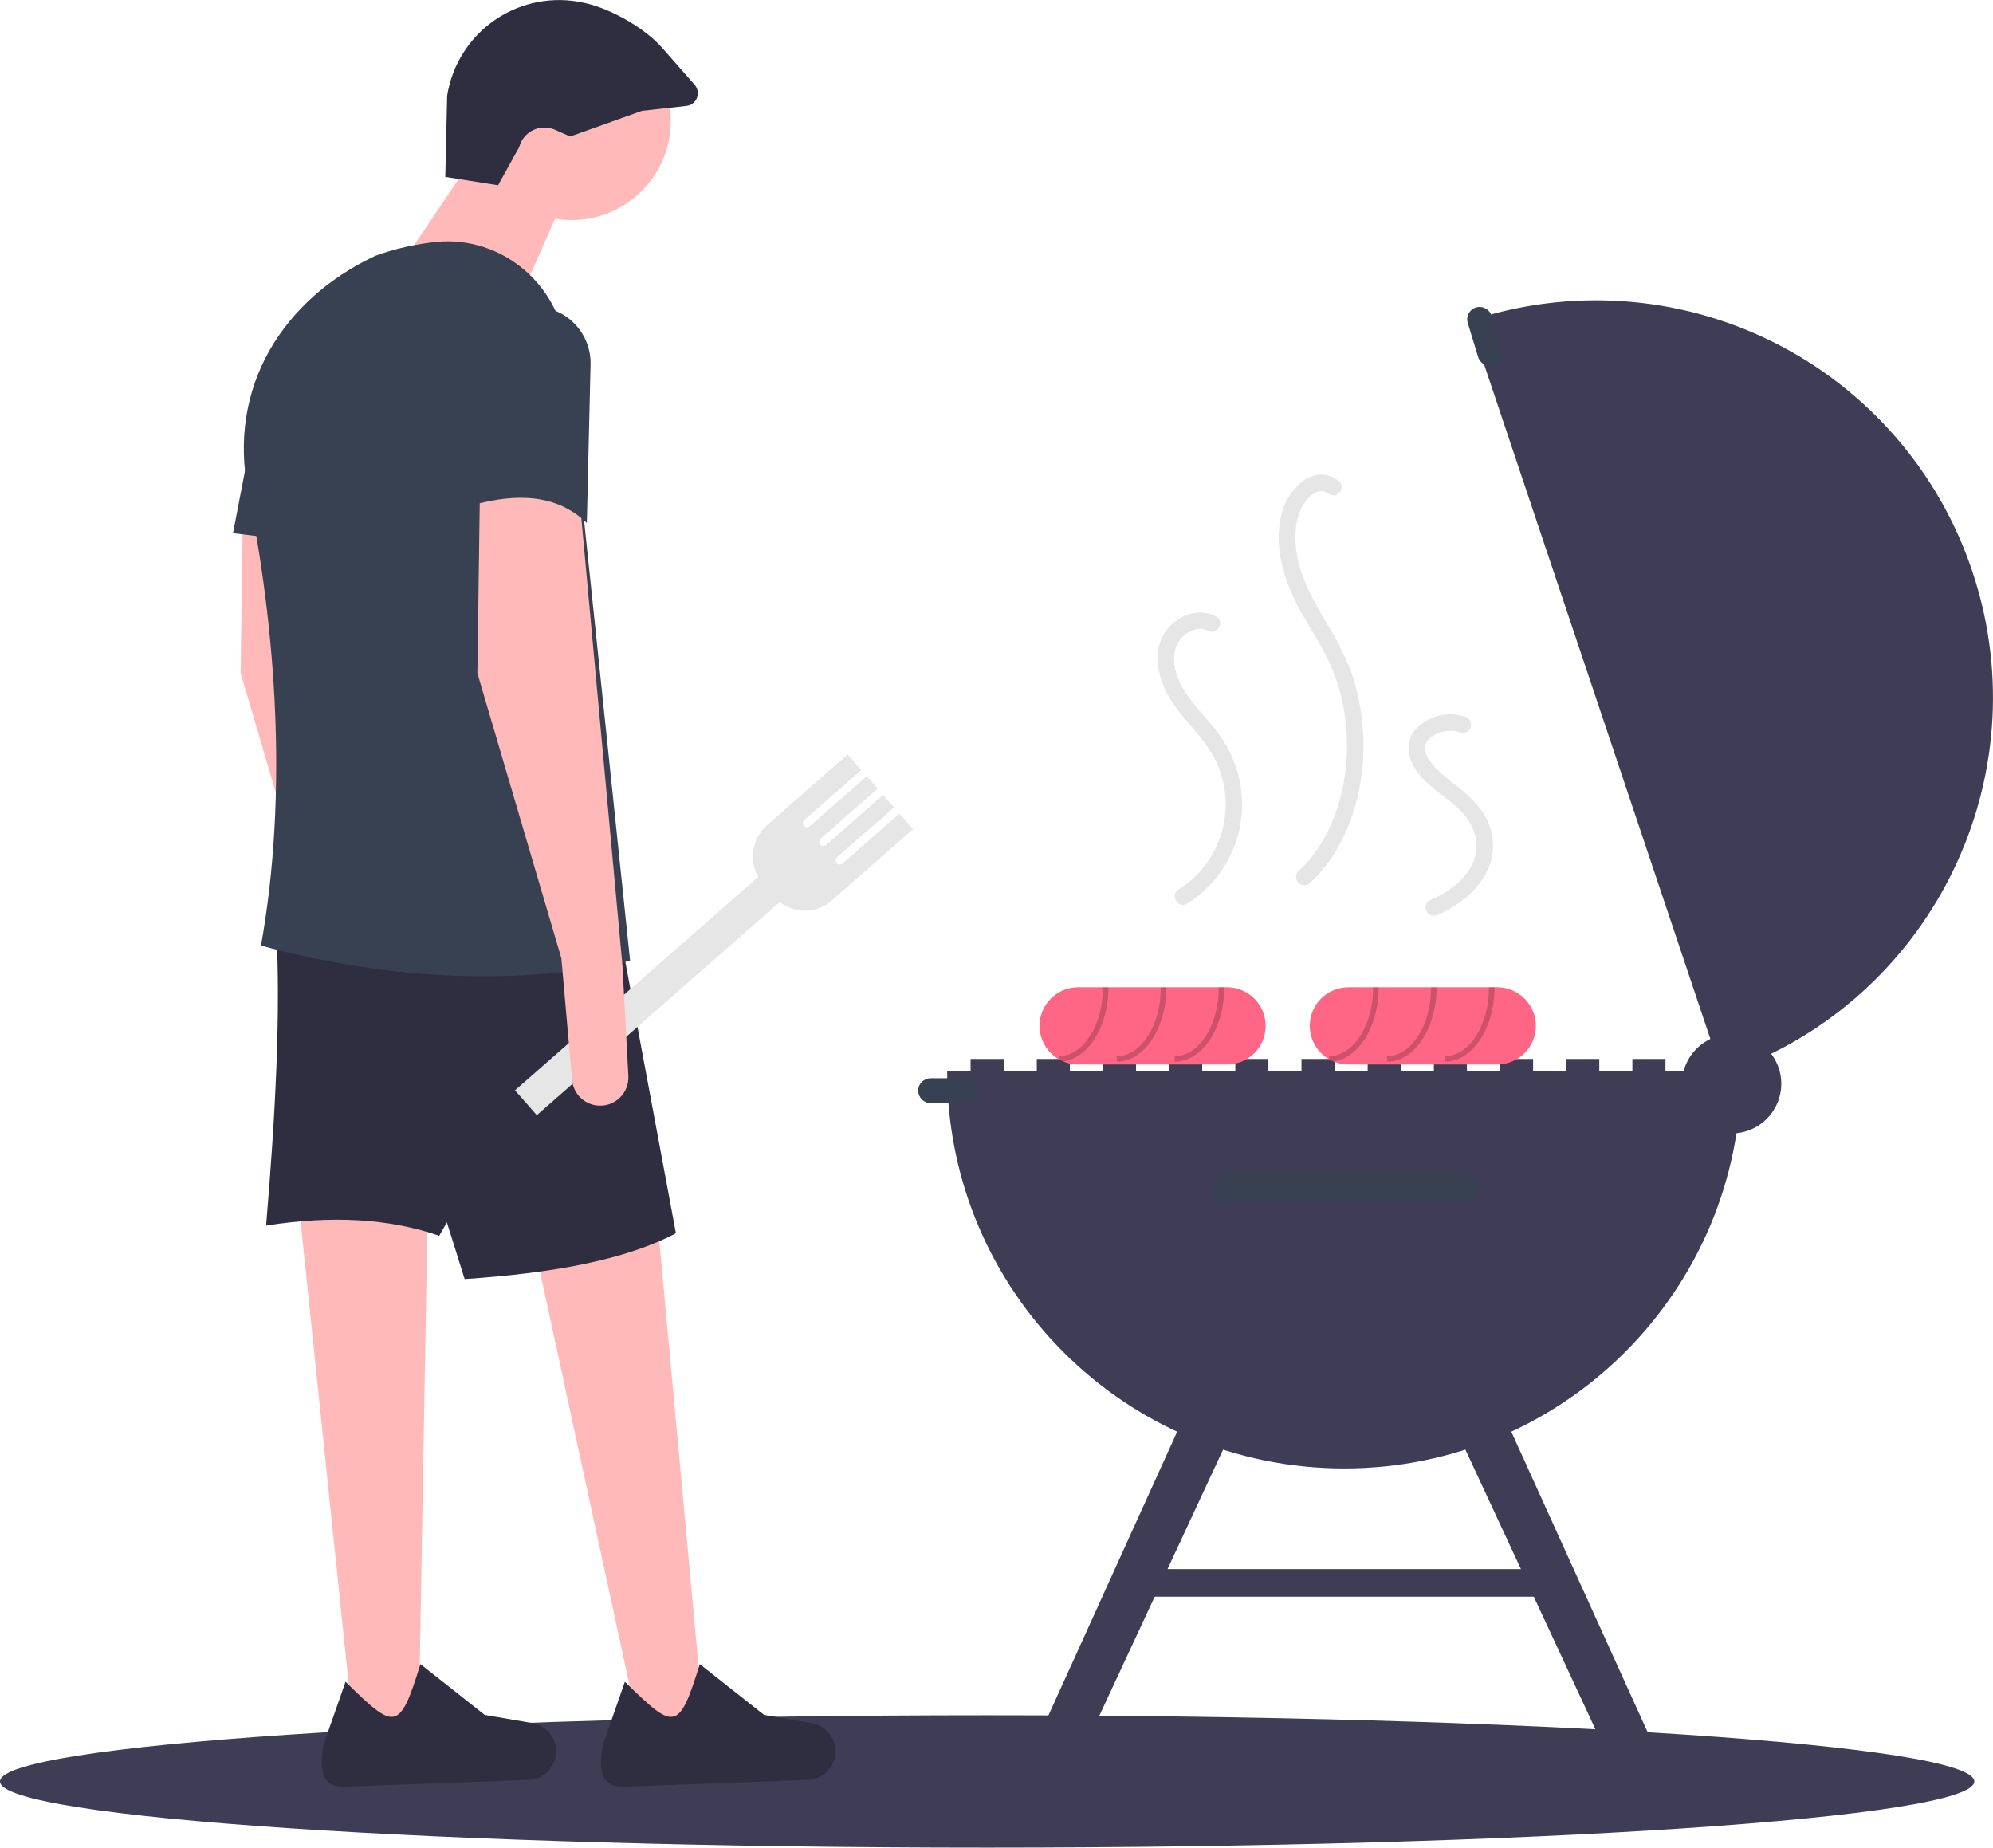
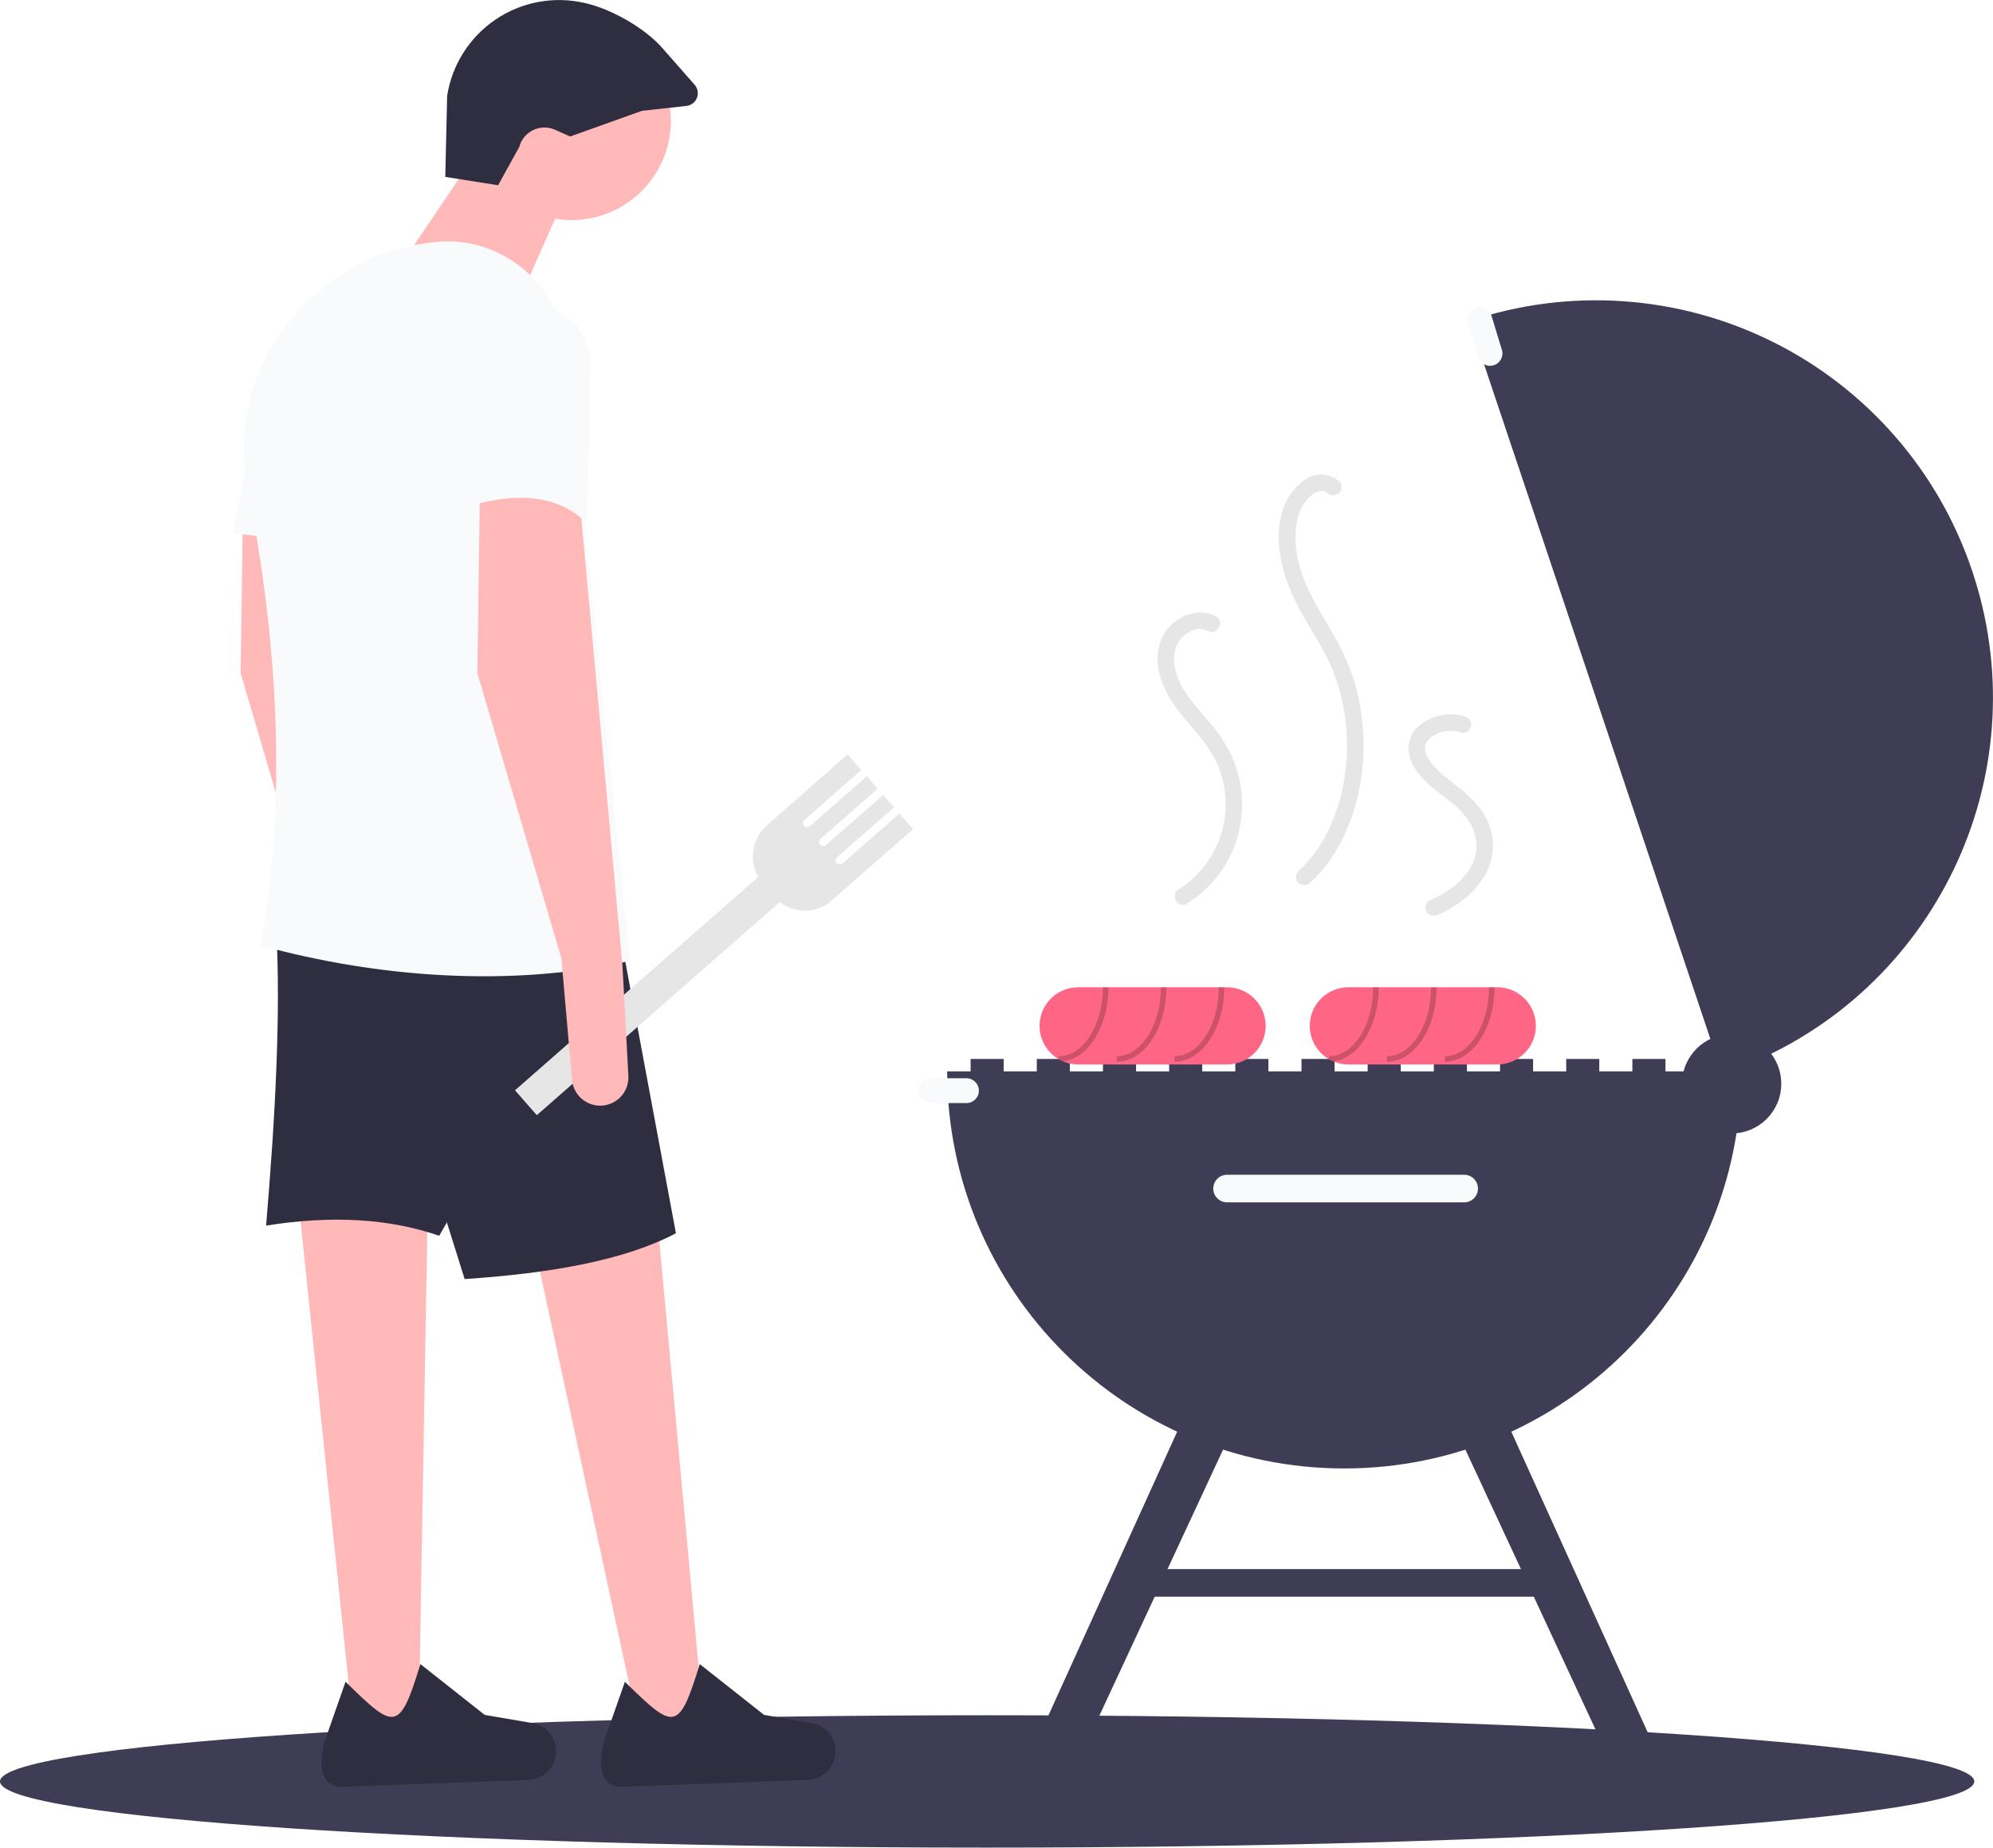
<svg xmlns="http://www.w3.org/2000/svg" data-name="Layer 1" width="722.782" height="670.023" viewBox="0 0 722.782 670.023">
  <ellipse cx="358" cy="646.023" rx="358" ry="24" fill="#3f3d56" />
  <rect x="352" y="384.023" width="12" height="7" fill="#3f3d56" />
  <rect x="376" y="384.023" width="12" height="7" fill="#3f3d56" />
  <rect x="400" y="384.023" width="12" height="7" fill="#3f3d56" />
  <rect x="424" y="384.023" width="12" height="7" fill="#3f3d56" />
  <rect x="448" y="384.023" width="12" height="7" fill="#3f3d56" />
  <rect x="472" y="384.023" width="12" height="7" fill="#3f3d56" />
  <rect x="496" y="384.023" width="12" height="7" fill="#3f3d56" />
  <rect x="520" y="384.023" width="12" height="7" fill="#3f3d56" />
  <rect x="544" y="384.023" width="12" height="7" fill="#3f3d56" />
  <rect x="568" y="384.023" width="12" height="7" fill="#3f3d56" />
  <rect x="592" y="384.023" width="12" height="7" fill="#3f3d56" />
  <path d="M870.109,503.512a144,144,0,1,1-288,0Z" transform="translate(-238.6089 -114.9884)" fill="#3f3d56" />
  <path d="M863.149,504.432l-91.6-273.04a143.901,143.901,0,0,1,182.32,90.72c.97,2.89,1.85,5.8,2.63,8.71A144.007,144.007,0,0,1,863.149,504.432Z" transform="translate(-238.6089 -114.9884)" fill="#3f3d56" />
  <circle cx="628" cy="393.023" r="18" fill="#3f3d56" />
-   <path d="M683.609,541.012a5,5,0,1,0,0,10h86a5,5,0,0,0,0-10Z" transform="translate(-238.6089 -114.9884)" fill="#374151" />
+   <path d="M683.609,541.012a5,5,0,1,0,0,10h86a5,5,0,0,0,0-10Z" transform="translate(-238.6089 -114.9884)" fill="#f9fafb" />
  <polygon points="607 649.023 589.094 649.685 524.584 510.95 540.906 503.361 607 649.023" fill="#3f3d56" />
  <polygon points="368 649.023 385.906 649.685 450.416 510.95 434.094 503.361 368 649.023" fill="#3f3d56" />
  <rect x="414" y="569.023" width="148" height="10" fill="#3f3d56" />
-   <path d="M775.21,226.294a4.501,4.501,0,0,0-4.303,5.814l3.794,12.434a4.501,4.501,0,0,0,8.609-2.626l-3.794-12.434A4.51,4.51,0,0,0,775.21,226.294Z" transform="translate(-238.6089 -114.9884)" fill="#374151" />
-   <path d="M576.109,506.012a4.5,4.5,0,0,0,0,9h13a4.5,4.5,0,0,0,0-9Z" transform="translate(-238.6089 -114.9884)" fill="#374151" />
+   <path d="M775.21,226.294a4.501,4.501,0,0,0-4.303,5.814l3.794,12.434a4.501,4.501,0,0,0,8.609-2.626l-3.794-12.434A4.51,4.51,0,0,0,775.21,226.294Z" transform="translate(-238.6089 -114.9884)" fill="#f9fafb" />
+   <path d="M576.109,506.012a4.5,4.5,0,0,0,0,9h13a4.5,4.5,0,0,0,0-9Z" transform="translate(-238.6089 -114.9884)" fill="#f9fafb" />
  <path d="M683.609,473.012h-54c-.34,0-.67.01-1,.04a13.997,13.997,0,0,0-.03,27.92c.34.03.68.04,1.03.04h54a14,14,0,0,0,0-28Z" transform="translate(-238.6089 -114.9884)" fill="#ff6584" />
  <path d="M624.169,499.902c9.2-1.18,16.44-12.79,16.44-26.89h-2c0,13.79-7.18,25-16,25v1.12Z" transform="translate(-238.6089 -114.9884)" opacity="0.2" />
  <path d="M643.609,500.012v-2c8.822,0,16-11.215,16-25h2C661.609,487.899,653.534,500.012,643.609,500.012Z" transform="translate(-238.6089 -114.9884)" opacity="0.2" />
  <path d="M664.609,500.012v-2c8.822,0,16-11.215,16-25h2C682.609,487.899,674.534,500.012,664.609,500.012Z" transform="translate(-238.6089 -114.9884)" opacity="0.2" />
  <path d="M781.609,473.012h-54c-.34,0-.67.01-1,.04a13.997,13.997,0,0,0-.03,27.92c.34.03.68.04,1.03.04h54a14,14,0,0,0,0-28Z" transform="translate(-238.6089 -114.9884)" fill="#ff6584" />
  <path d="M722.169,499.902c9.2-1.18,16.44-12.79,16.44-26.89h-2c0,13.79-7.18,25-16,25v1.12Z" transform="translate(-238.6089 -114.9884)" opacity="0.2" />
  <path d="M741.609,500.012v-2c8.822,0,16-11.215,16-25h2C759.609,487.899,751.534,500.012,741.609,500.012Z" transform="translate(-238.6089 -114.9884)" opacity="0.2" />
  <path d="M762.609,500.012v-2c8.822,0,16-11.215,16-25h2C780.609,487.899,772.534,500.012,762.609,500.012Z" transform="translate(-238.6089 -114.9884)" opacity="0.2" />
  <path d="M679.657,338.568c-7.077-3.823-15.826.346-19.353,7.114-4.29,8.232-.734,18.128,4.268,25.164,5.198,7.311,12.253,13.346,15.722,21.796a36.432,36.432,0,0,1-14.213,44.867c-3.255,2.059-.248,7.253,3.028,5.181a42.425,42.425,0,0,0,19.325-43.221,42.365,42.365,0,0,0-4.128-12.363,59.443,59.443,0,0,0-7.808-11.035c-5.205-6.161-11.758-12.952-12.085-21.523a13.549,13.549,0,0,1,.231-3.32,11.675,11.675,0,0,1,.693-2.227,10.857,10.857,0,0,1,3.152-3.933,9.591,9.591,0,0,1,4.291-1.943,6.435,6.435,0,0,1,3.848.623c3.397,1.835,6.43-3.343,3.028-5.181Z" transform="translate(-238.6089 -114.9884)" fill="#e6e6e6" />
  <path d="M769.94,374.862a17.5,17.5,0,0,0-17.508,4.069,10.633,10.633,0,0,0-2.844,9.284c.572,3.636,2.868,6.865,5.358,9.468,4.873,5.092,11.693,8.385,15.779,14.231a17.86,17.86,0,0,1,3.301,8.468,15.997,15.997,0,0,1-1.464,8.004c-3.048,6.196-9.099,10.41-15.481,13.123-1.491.634-1.82,2.833-1.076,4.105A3.08,3.08,0,0,0,760.11,446.69c11.744-4.992,22.609-16.174,19.37-29.912-1.704-7.227-6.926-12.327-12.55-16.761a70.329,70.329,0,0,1-7.892-6.735c-1.945-2.066-3.965-4.886-3.608-7.685a4.251,4.251,0,0,1,1.348-2.528,11.63,11.63,0,0,1,2.972-1.975,11.18,11.18,0,0,1,8.595-.446,3.028,3.028,0,0,0,3.69-2.095,3.062,3.062,0,0,0-2.095-3.69Z" transform="translate(-238.6089 -114.9884)" fill="#e6e6e6" />
  <path d="M724.264,289.513a10.293,10.293,0,0,0-6.395-2.463,11.295,11.295,0,0,0-6.228,2.014,21.441,21.441,0,0,0-8.252,12.364c-3.032,11.613.923,24.131,6.418,34.359,2.778,5.171,6.013,10.078,8.81,15.239a67.632,67.632,0,0,1,6.162,15.636,75.589,75.589,0,0,1,.743,34.128c-2.401,11.231-7.452,22.352-16.046,30.101a3,3,0,0,0,4.243,4.243c7.627-6.878,12.728-16.313,15.807-26.014a79.763,79.763,0,0,0,2.913-33.895,77.697,77.697,0,0,0-3.846-16.622,91.763,91.763,0,0,0-7.632-15.579c-5.639-9.535-11.643-19.179-12.459-30.532-.401-5.583.297-11.402,3.751-15.892-.189.246.152-.179.153-.18q.314-.376.651-.732a13.266,13.266,0,0,1,1.378-1.283c-.104.083-.37.26.114-.075.24-.167.486-.327.738-.475.205-.121.416-.228.626-.339q.187-.095.379-.18-.438.189.049.004c.235-.074,1.397-.325.752-.243a6.034,6.034,0,0,1,.648-.042c.092-.002.901.04.506-.003-.462-.051.366.082.371.084a5.936,5.936,0,0,1,.762.241c-.624-.249,1.024.677.643.381a3.099,3.099,0,0,0,4.243,0c1.035-1.035,1.287-3.243,0-4.243Z" transform="translate(-238.6089 -114.9884)" fill="#e6e6e6" />
  <polygon points="255.288 625.401 232.67 631.401 191.127 439.38 237.748 435.225 255.288 625.401" fill="#ffb9b9" />
  <polygon points="151.804 628.352 128.666 631.848 108.331 436.439 155.126 437.398 151.804 628.352" fill="#ffb9b9" />
  <path d="M378.5,465.281l2.137,39.882a10.239,10.239,0,0,1-11.152,10.745h0a10.239,10.239,0,0,1-9.273-9.303l-3.868-44.094-30.465-103.396.923-66.469,36.004,1.846Z" transform="translate(-238.6089 -114.9884)" fill="#ffb9b9" />
  <path d="M397.887,563.138q-27.052-9.392-62.776-3.693c3.378-40.01,5.334-77.164,3.693-107.089H461.586Z" transform="translate(-238.6089 -114.9884)" fill="#2f2e41" />
  <path d="M483.742,562.215c-18.588,9.833-45.476,14.54-76.624,16.617l-38.774-123.706,95.088-1.846Z" transform="translate(-238.6089 -114.9884)" fill="#2f2e41" />
  <path d="M531.607,760.463l-66.89,2.477c-8.568.317-9.02-7.041-7.403-15.461l7.919-22.612c17.83,17.467,19.509,18.444,27.152-6.404l23.326,18.424,17.266,2.96a10.387,10.387,0,0,1,8.632,10.254v0A10.387,10.387,0,0,1,531.607,760.463Z" transform="translate(-238.6089 -114.9884)" fill="#2f2e41" />
  <path d="M430.297,760.463l-66.89,2.477c-8.568.317-9.02-7.041-7.403-15.461l7.919-22.612c17.83,17.467,19.509,18.444,27.152-6.404l23.326,18.424,17.266,2.96a10.387,10.387,0,0,1,8.632,10.254v0A10.387,10.387,0,0,1,430.297,760.463Z" transform="translate(-238.6089 -114.9884)" fill="#2f2e41" />
  <circle cx="207.283" cy="43.797" r="36.004" fill="#ffb9b9" />
  <polygon points="188.819 107.496 146.353 94.572 174.972 52.105 207.283 65.953 188.819 107.496" fill="#ffb9b9" />
-   <path d="M467.125,463.435c-43.655,9.815-92.116,5.921-133.861-5.539,9.997-55.745,5.17-115.623-4.616-164.326-7.66-38.121,12.547-70.11,46.159-85.856a93.606,93.606,0,0,1,22.379-5.039c23.578-2.089,44.324,15.59,46.784,39.132Z" transform="translate(-238.6089 -114.9884)" fill="#374151" />
-   <polygon points="114.965 197.045 84.5 193.352 93.732 145.347 114.965 145.347 114.965 197.045" fill="#374151" />
+   <path d="M467.125,463.435c-43.655,9.815-92.116,5.921-133.861-5.539,9.997-55.745,5.17-115.623-4.616-164.326-7.66-38.121,12.547-70.11,46.159-85.856a93.606,93.606,0,0,1,22.379-5.039c23.578-2.089,44.324,15.59,46.784,39.132Z" transform="translate(-238.6089 -114.9884)" fill="#f9fafb" />
+   <polygon points="114.965 197.045 84.5 193.352 93.732 145.347 114.965 145.347 114.965 197.045" fill="#f9fafb" />
  <path d="M445.389,164.486l-5.516-2.451a9.428,9.428,0,0,0-12.943,6.243h0l-7.687,13.889-19.145-3.03.669-29.401A41.098,41.098,0,0,1,450.385,116.009l.523.118c9.347,2.114,21.48,8.977,27.814,16.18l11.802,13.422a4.637,4.637,0,0,1-2.966,7.669l-16.141,1.781Z" transform="translate(-238.6089 -114.9884)" fill="#2f2e41" />
  <path d="M564.81,410.025,544.136,428.159a1.5,1.5,0,0,1-1.978-2.255l20.674-18.134-3.956-4.511-20.674,18.134a1.5,1.5,0,0,1-1.978-2.255l20.674-18.134-3.956-4.511-20.674,18.134a1.5,1.5,0,1,1-1.978-2.255l20.674-18.134-4.946-5.638-29.216,25.626a15.14,15.14,0,0,0-3.219,18.786l-88.206,77.369,7.913,9.021,88.149-77.319a14.661,14.661,0,0,0,18.747-.482l29.571-25.938Z" transform="translate(-238.6089 -114.9884)" fill="#e6e6e6" />
  <path d="M464.356,465.281l2.137,39.882a10.239,10.239,0,0,1-11.152,10.745h0a10.239,10.239,0,0,1-9.273-9.303l-3.868-44.094-30.465-103.396.923-66.469,36.004,1.846Z" transform="translate(-238.6089 -114.9884)" fill="#ffb9b9" />
-   <path d="M451.431,304.648c-10.955-10.509-25.415-10.894-41.543-6.462V248.572a22.394,22.394,0,0,1,22.394-22.394h0a20.507,20.507,0,0,1,20.501,20.989Z" transform="translate(-238.6089 -114.9884)" fill="#374151" />
+   <path d="M451.431,304.648c-10.955-10.509-25.415-10.894-41.543-6.462V248.572a22.394,22.394,0,0,1,22.394-22.394h0a20.507,20.507,0,0,1,20.501,20.989Z" transform="translate(-238.6089 -114.9884)" fill="#f9fafb" />
</svg>
